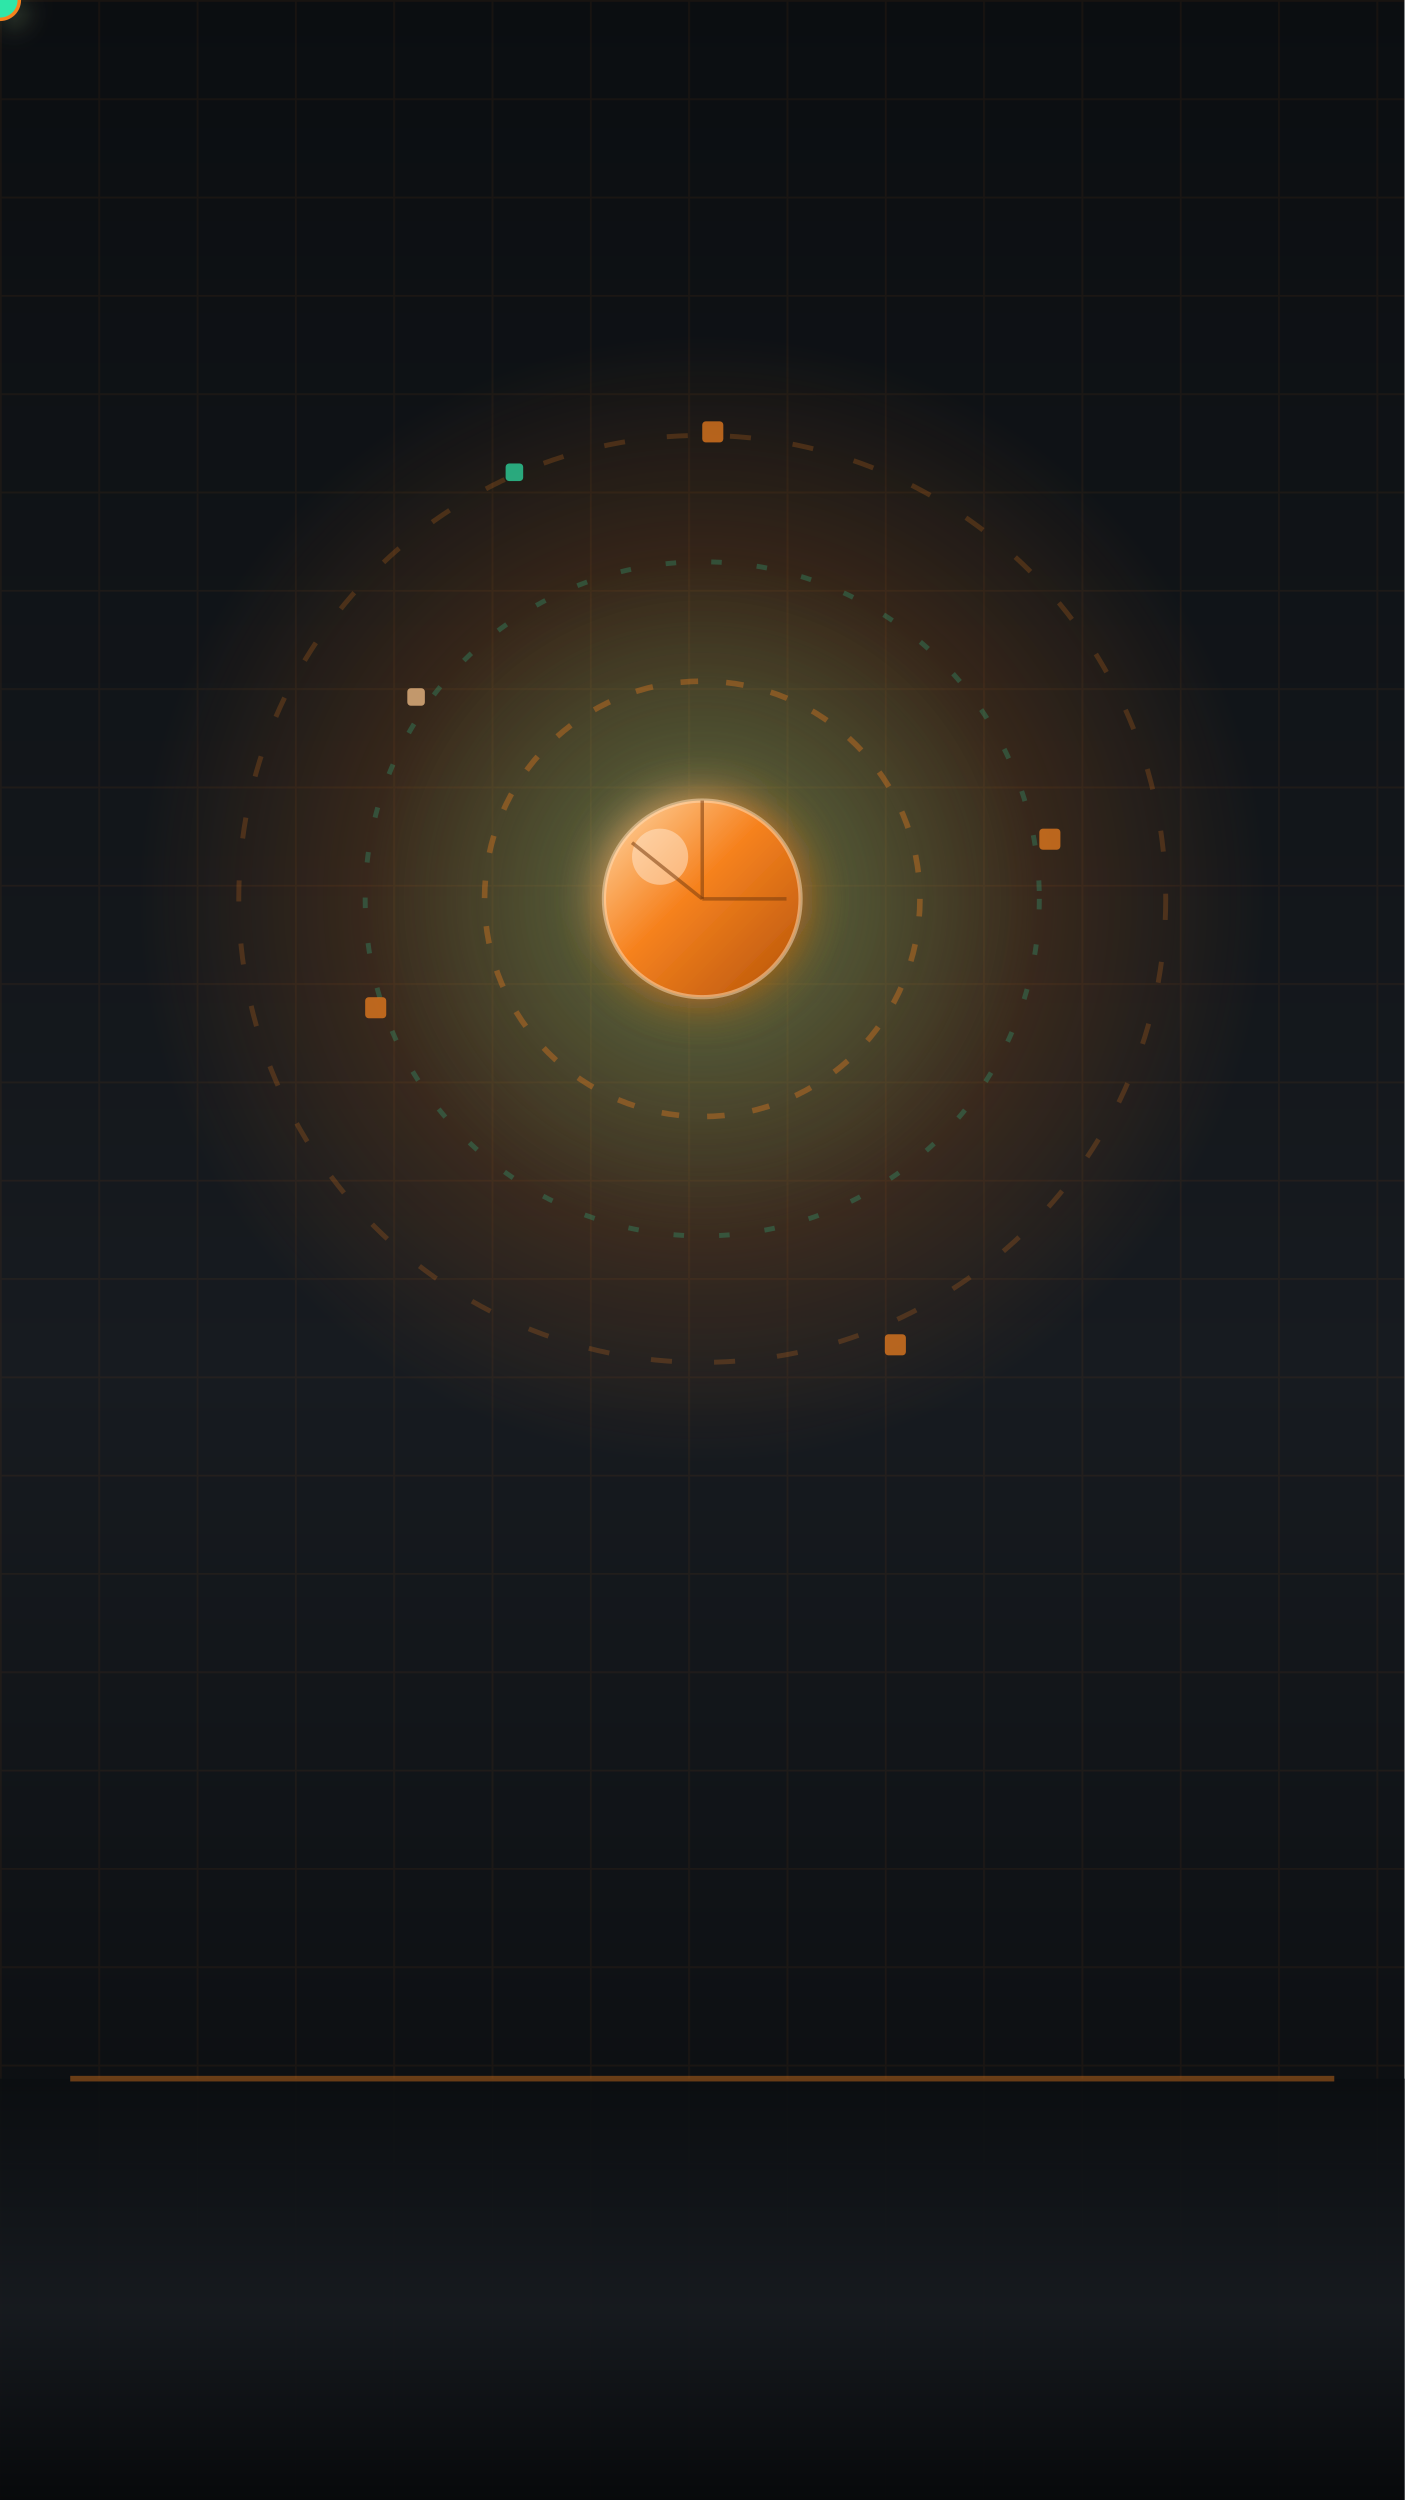
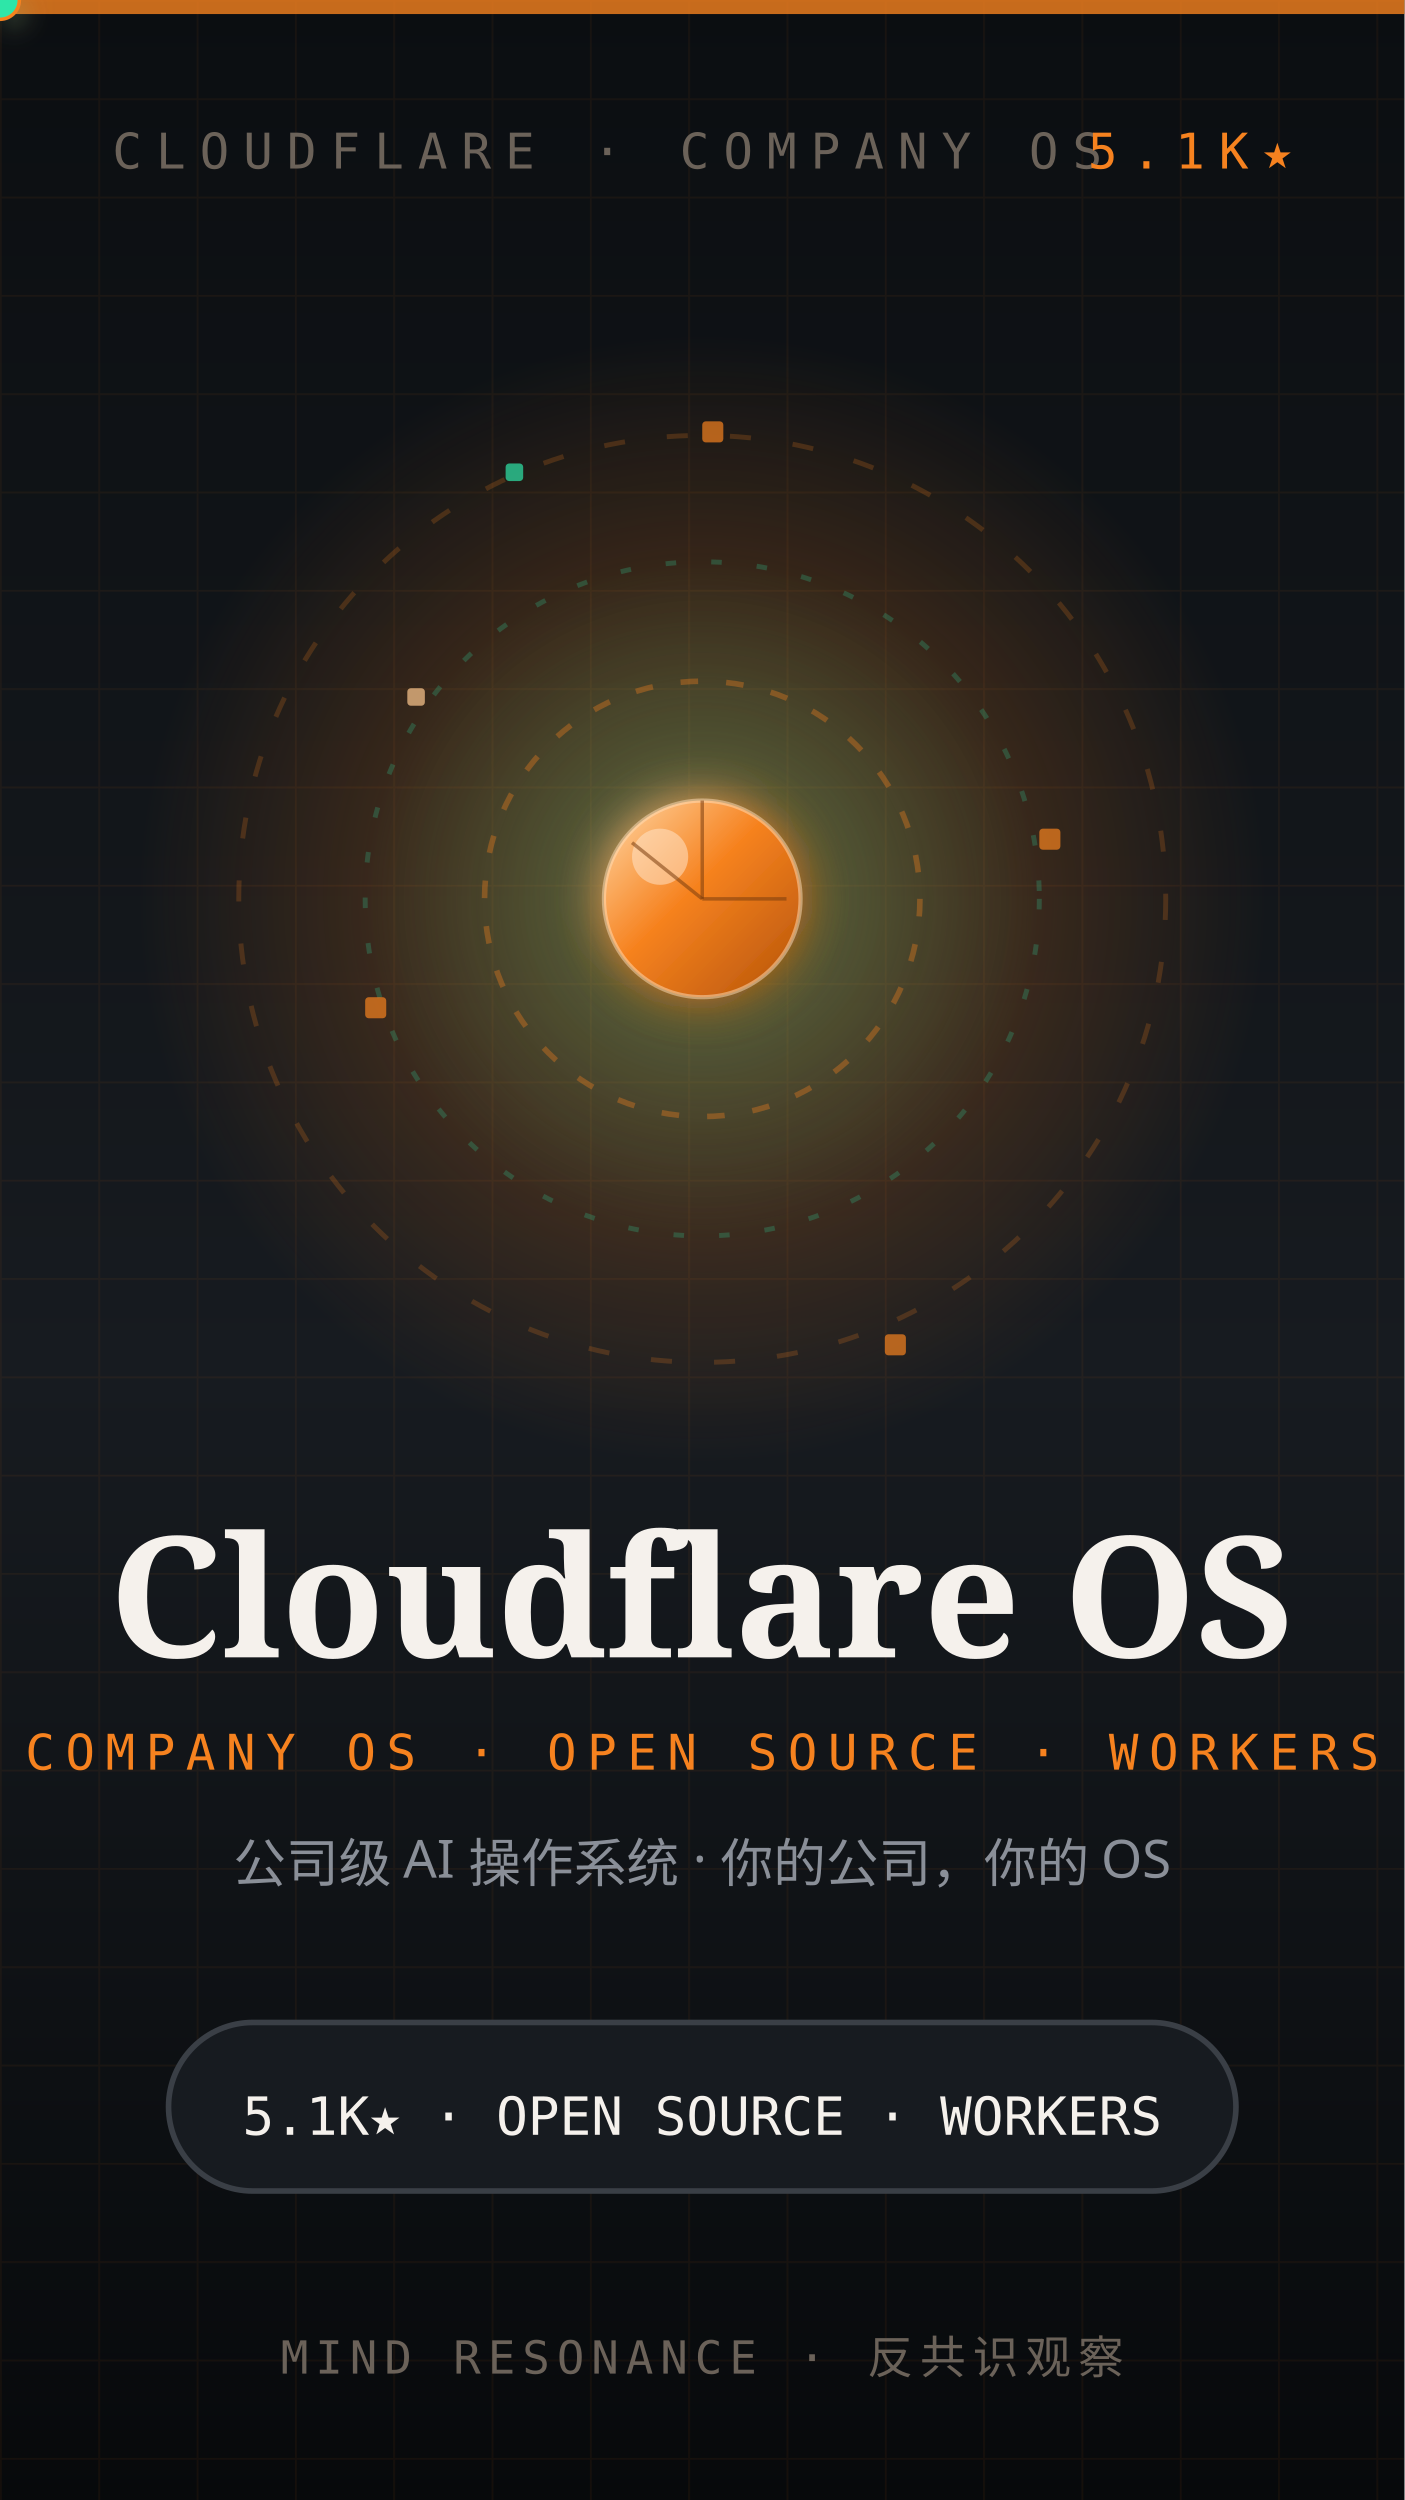
<svg xmlns="http://www.w3.org/2000/svg" width="200" height="356" viewBox="0 0 200 356" role="img" aria-label="Cloudflare OS">
  <defs>
    <linearGradient id="bg" x1="0" y1="0" x2="0" y2="1">
      <stop offset="0" stop-color="#0B0E11" />
      <stop offset="0.55" stop-color="#171B20" />
      <stop offset="1" stop-color="#07090B" />
    </linearGradient>
    <linearGradient id="core" x1="0" y1="0" x2="1" y2="1">
      <stop offset="0" stop-color="#FFD9A8" />
      <stop offset="0.45" stop-color="#F6821F" />
      <stop offset="1" stop-color="#B45309" />
    </linearGradient>
    <radialGradient id="glow" cx="0.5" cy="0.5" r="0.5">
      <stop offset="0" stop-color="#F6821F" stop-opacity="0.4" />
      <stop offset="1" stop-color="#F6821F" stop-opacity="0" />
    </radialGradient>
    <radialGradient id="glow2" cx="0.5" cy="0.5" r="0.5">
      <stop offset="0" stop-color="#2EE6A8" stop-opacity="0.28" />
      <stop offset="1" stop-color="#2EE6A8" stop-opacity="0" />
    </radialGradient>
    <filter id="neon" x="-80%" y="-80%" width="260%" height="260%">
      <feGaussianBlur stdDeviation="2.2" result="b" />
      <feMerge>
        <feMergeNode in="b" />
        <feMergeNode in="SourceGraphic" />
      </feMerge>
    </filter>
    <filter id="neonBig" x="-80%" y="-80%" width="260%" height="260%">
      <feGaussianBlur stdDeviation="3.5" result="b" />
      <feMerge>
        <feMergeNode in="b" />
        <feMergeNode in="SourceGraphic" />
      </feMerge>
    </filter>
    <pattern id="grid" width="14" height="14" patternUnits="userSpaceOnUse">
      <path d="M14 0H0V14" fill="none" stroke="#F6821F" stroke-opacity="0.06" stroke-width="0.5" />
    </pattern>
  </defs>
  <rect width="200" height="356" fill="url(#bg)" />
  <rect width="200" height="356" fill="url(#grid)" />
  <circle cx="100" cy="128" r="80" fill="url(#glow)" />
  <circle cx="100" cy="128" r="48" fill="url(#glow2)" />
-   <g font-family="monospace" font-size="5.2" letter-spacing="1.6" fill="#6B6259">
+   <rect x="0" y="0" width="200" height="2" fill="#F6821F" opacity="0.8" />
+   <g font-family="monospace" font-size="7" letter-spacing="2" fill="#6B6259">
+     <text x="16" y="24">CLOUDFLARE · COMPANY OS</text>
+     <text x="184" y="24" text-anchor="end" fill="#F6821F">5.1K★</text>
  </g>
  <circle cx="100" cy="128" r="66" fill="none" stroke="#F6821F" stroke-opacity="0.2" stroke-width="0.7" stroke-dasharray="3 6">
    <animateTransform attributeName="transform" type="rotate" from="0 100 128" to="360 100 128" dur="28s" repeatCount="indefinite" />
  </circle>
  <circle cx="100" cy="128" r="48" fill="none" stroke="#2EE6A8" stroke-opacity="0.22" stroke-width="0.7" stroke-dasharray="1.5 5">
    <animateTransform attributeName="transform" type="rotate" from="360 100 128" to="0 100 128" dur="18s" repeatCount="indefinite" />
  </circle>
  <circle cx="100" cy="128" r="31" fill="none" stroke="#F6821F" stroke-opacity="0.35" stroke-width="0.8" stroke-dasharray="2.5 4">
    <animateTransform attributeName="transform" type="rotate" from="0 100 128" to="360 100 128" dur="11s" repeatCount="indefinite" />
  </circle>
  <circle cx="100" cy="128" r="14" fill="url(#core)" filter="url(#neonBig)" />
  <circle cx="100" cy="128" r="14" fill="none" stroke="#FFE0BC" stroke-opacity="0.5" stroke-width="0.6" />
  <circle cx="94" cy="122" r="4" fill="#FFE8D0" fill-opacity="0.5" />
  <g stroke="#7A3C0D" stroke-opacity="0.55" stroke-width="0.5">
    <line x1="100" y1="114" x2="100" y2="128" />
    <line x1="100" y1="128" x2="112" y2="128" />
    <line x1="100" y1="128" x2="90" y2="120" />
  </g>
  <g filter="url(#neon)">
    <circle r="3" fill="#F6821F">
      <animateMotion dur="11s" repeatCount="indefinite" path="M100,97 A31,31 0 1,1 99.9,97" />
    </circle>
    <circle r="2.2" fill="#FFC98F">
      <animateMotion dur="18s" repeatCount="indefinite" path="M100,80 A48,48 0 1,0 99.9,80" />
    </circle>
    <circle r="2.5" fill="#2EE6A8">
      <animateMotion dur="28s" repeatCount="indefinite" path="M100,62 A66,66 0 1,1 99.9,62" />
    </circle>
  </g>
  <g fill="#F6821F" fill-opacity="0.7">
    <rect x="100" y="60" width="3" height="3" rx="0.5">
      <animate attributeName="opacity" values="0.2;1;0.2" dur="2.4s" repeatCount="indefinite" />
    </rect>
    <rect x="148" y="118" width="3" height="3" rx="0.5">
      <animate attributeName="opacity" values="1;0.2;1" dur="2.4s" repeatCount="indefinite" begin="0.6s" />
    </rect>
    <rect x="52" y="142" width="3" height="3" rx="0.5">
      <animate attributeName="opacity" values="0.2;1;0.2" dur="2.4s" repeatCount="indefinite" begin="1.2s" />
    </rect>
    <rect x="126" y="190" width="3" height="3" rx="0.5">
      <animate attributeName="opacity" values="1;0.2;1" dur="2.4s" repeatCount="indefinite" begin="1.8s" />
    </rect>
    <rect x="72" y="66" width="2.5" height="2.5" rx="0.5" fill="#2EE6A8">
      <animate attributeName="opacity" values="0.2;1;0.2" dur="2.4s" repeatCount="indefinite" begin="0.9s" />
    </rect>
    <rect x="58" y="98" width="2.5" height="2.5" rx="0.5" fill="#FFC98F">
      <animate attributeName="opacity" values="1;0.2;1" dur="2.4s" repeatCount="indefinite" begin="1.5s" />
    </rect>
  </g>
-   <rect x="0" y="296" width="200" height="60" fill="url(#bg)" fill-opacity="0.92" />
-   <line x1="10" y1="296" x2="190" y2="296" stroke="#F6821F" stroke-opacity="0.4" stroke-width="0.8" />
+   <text x="100" y="236" text-anchor="middle" font-family="Georgia,serif" font-size="24" font-weight="bold" fill="#F5F1EC">Cloudflare OS</text>
+   <text x="100" y="252" text-anchor="middle" font-family="monospace" font-size="7" fill="#F6821F" letter-spacing="1.5">COMPANY OS · OPEN SOURCE · WORKERS</text>
+   <text x="100" y="268" text-anchor="middle" font-family="sans-serif" font-size="7.5" fill="#8A8F98">公司级 AI 操作系统 · 你的公司，你的 OS</text>
+   <rect x="24" y="288" width="152" height="24" rx="12" fill="#171B20" stroke="#3A3F46" stroke-width="0.8" />
+   <text x="100" y="304" text-anchor="middle" font-family="monospace" font-size="7.5" fill="#F5F1EC">5.1K★ · OPEN SOURCE · WORKERS</text>
+   <text x="100" y="338" text-anchor="middle" font-family="monospace" font-size="6.5" fill="#6B6259" letter-spacing="1">MIND RESONANCE · 反共识观察</text>
</svg>
